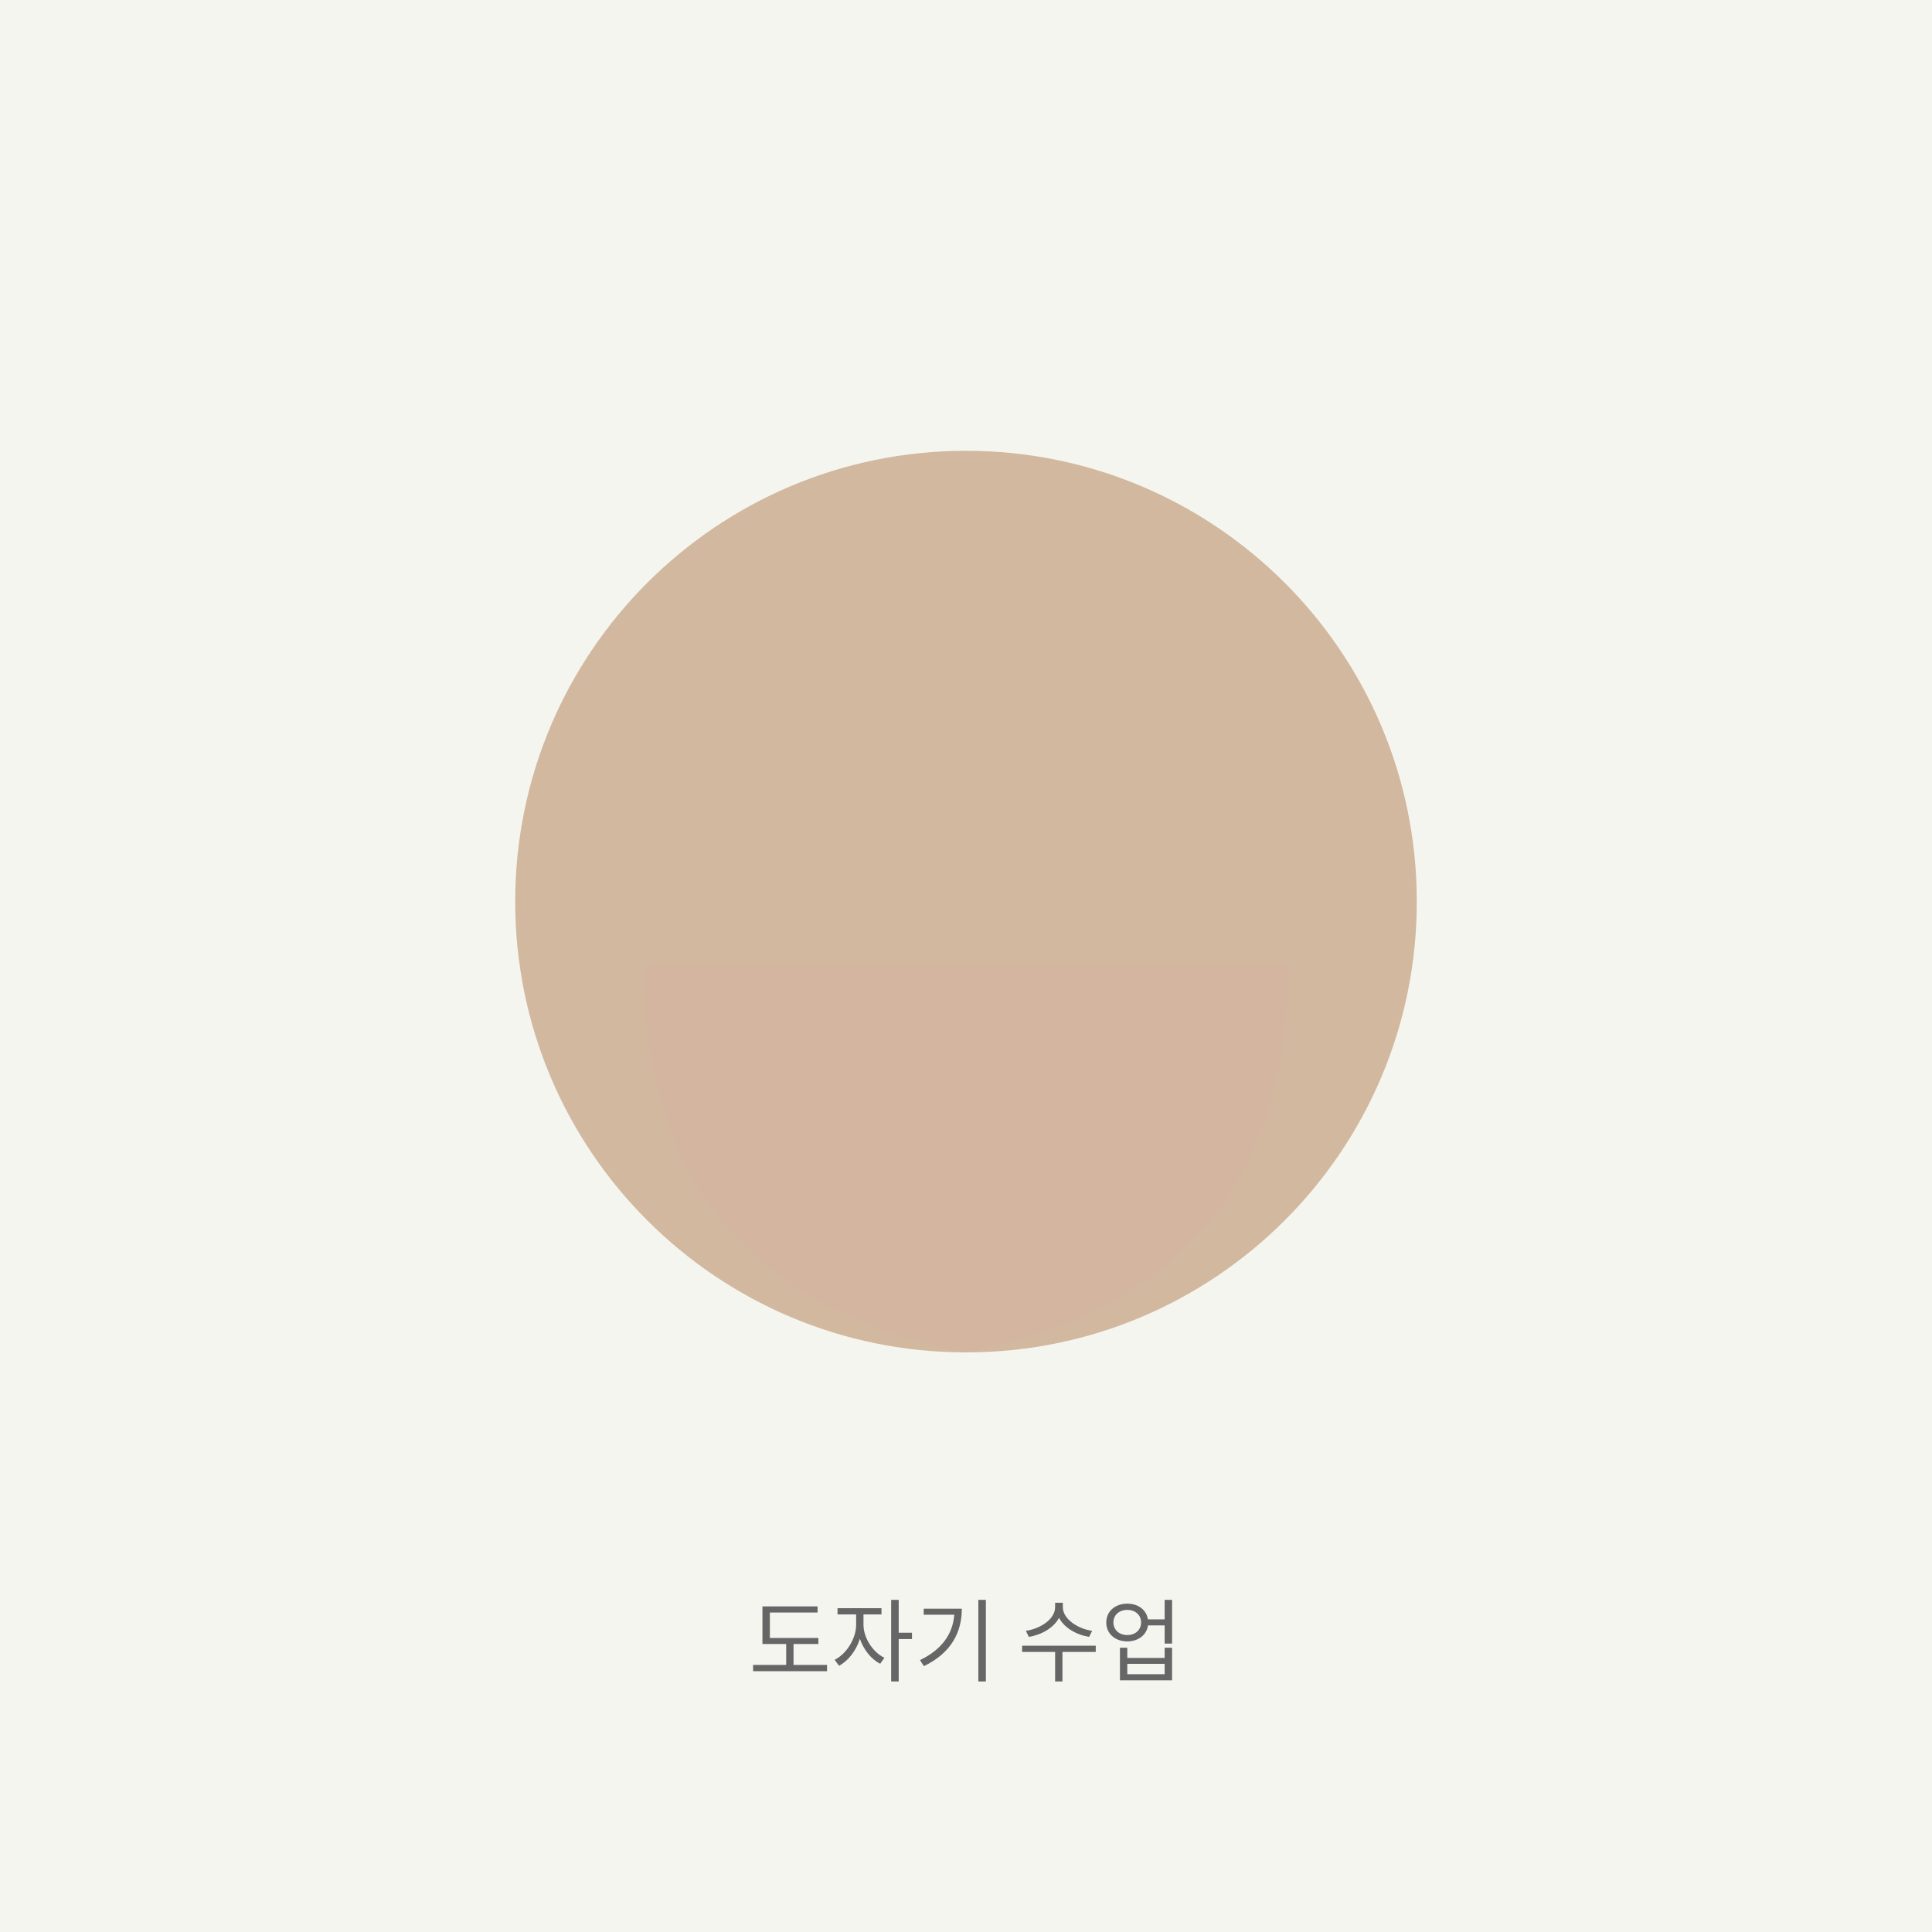
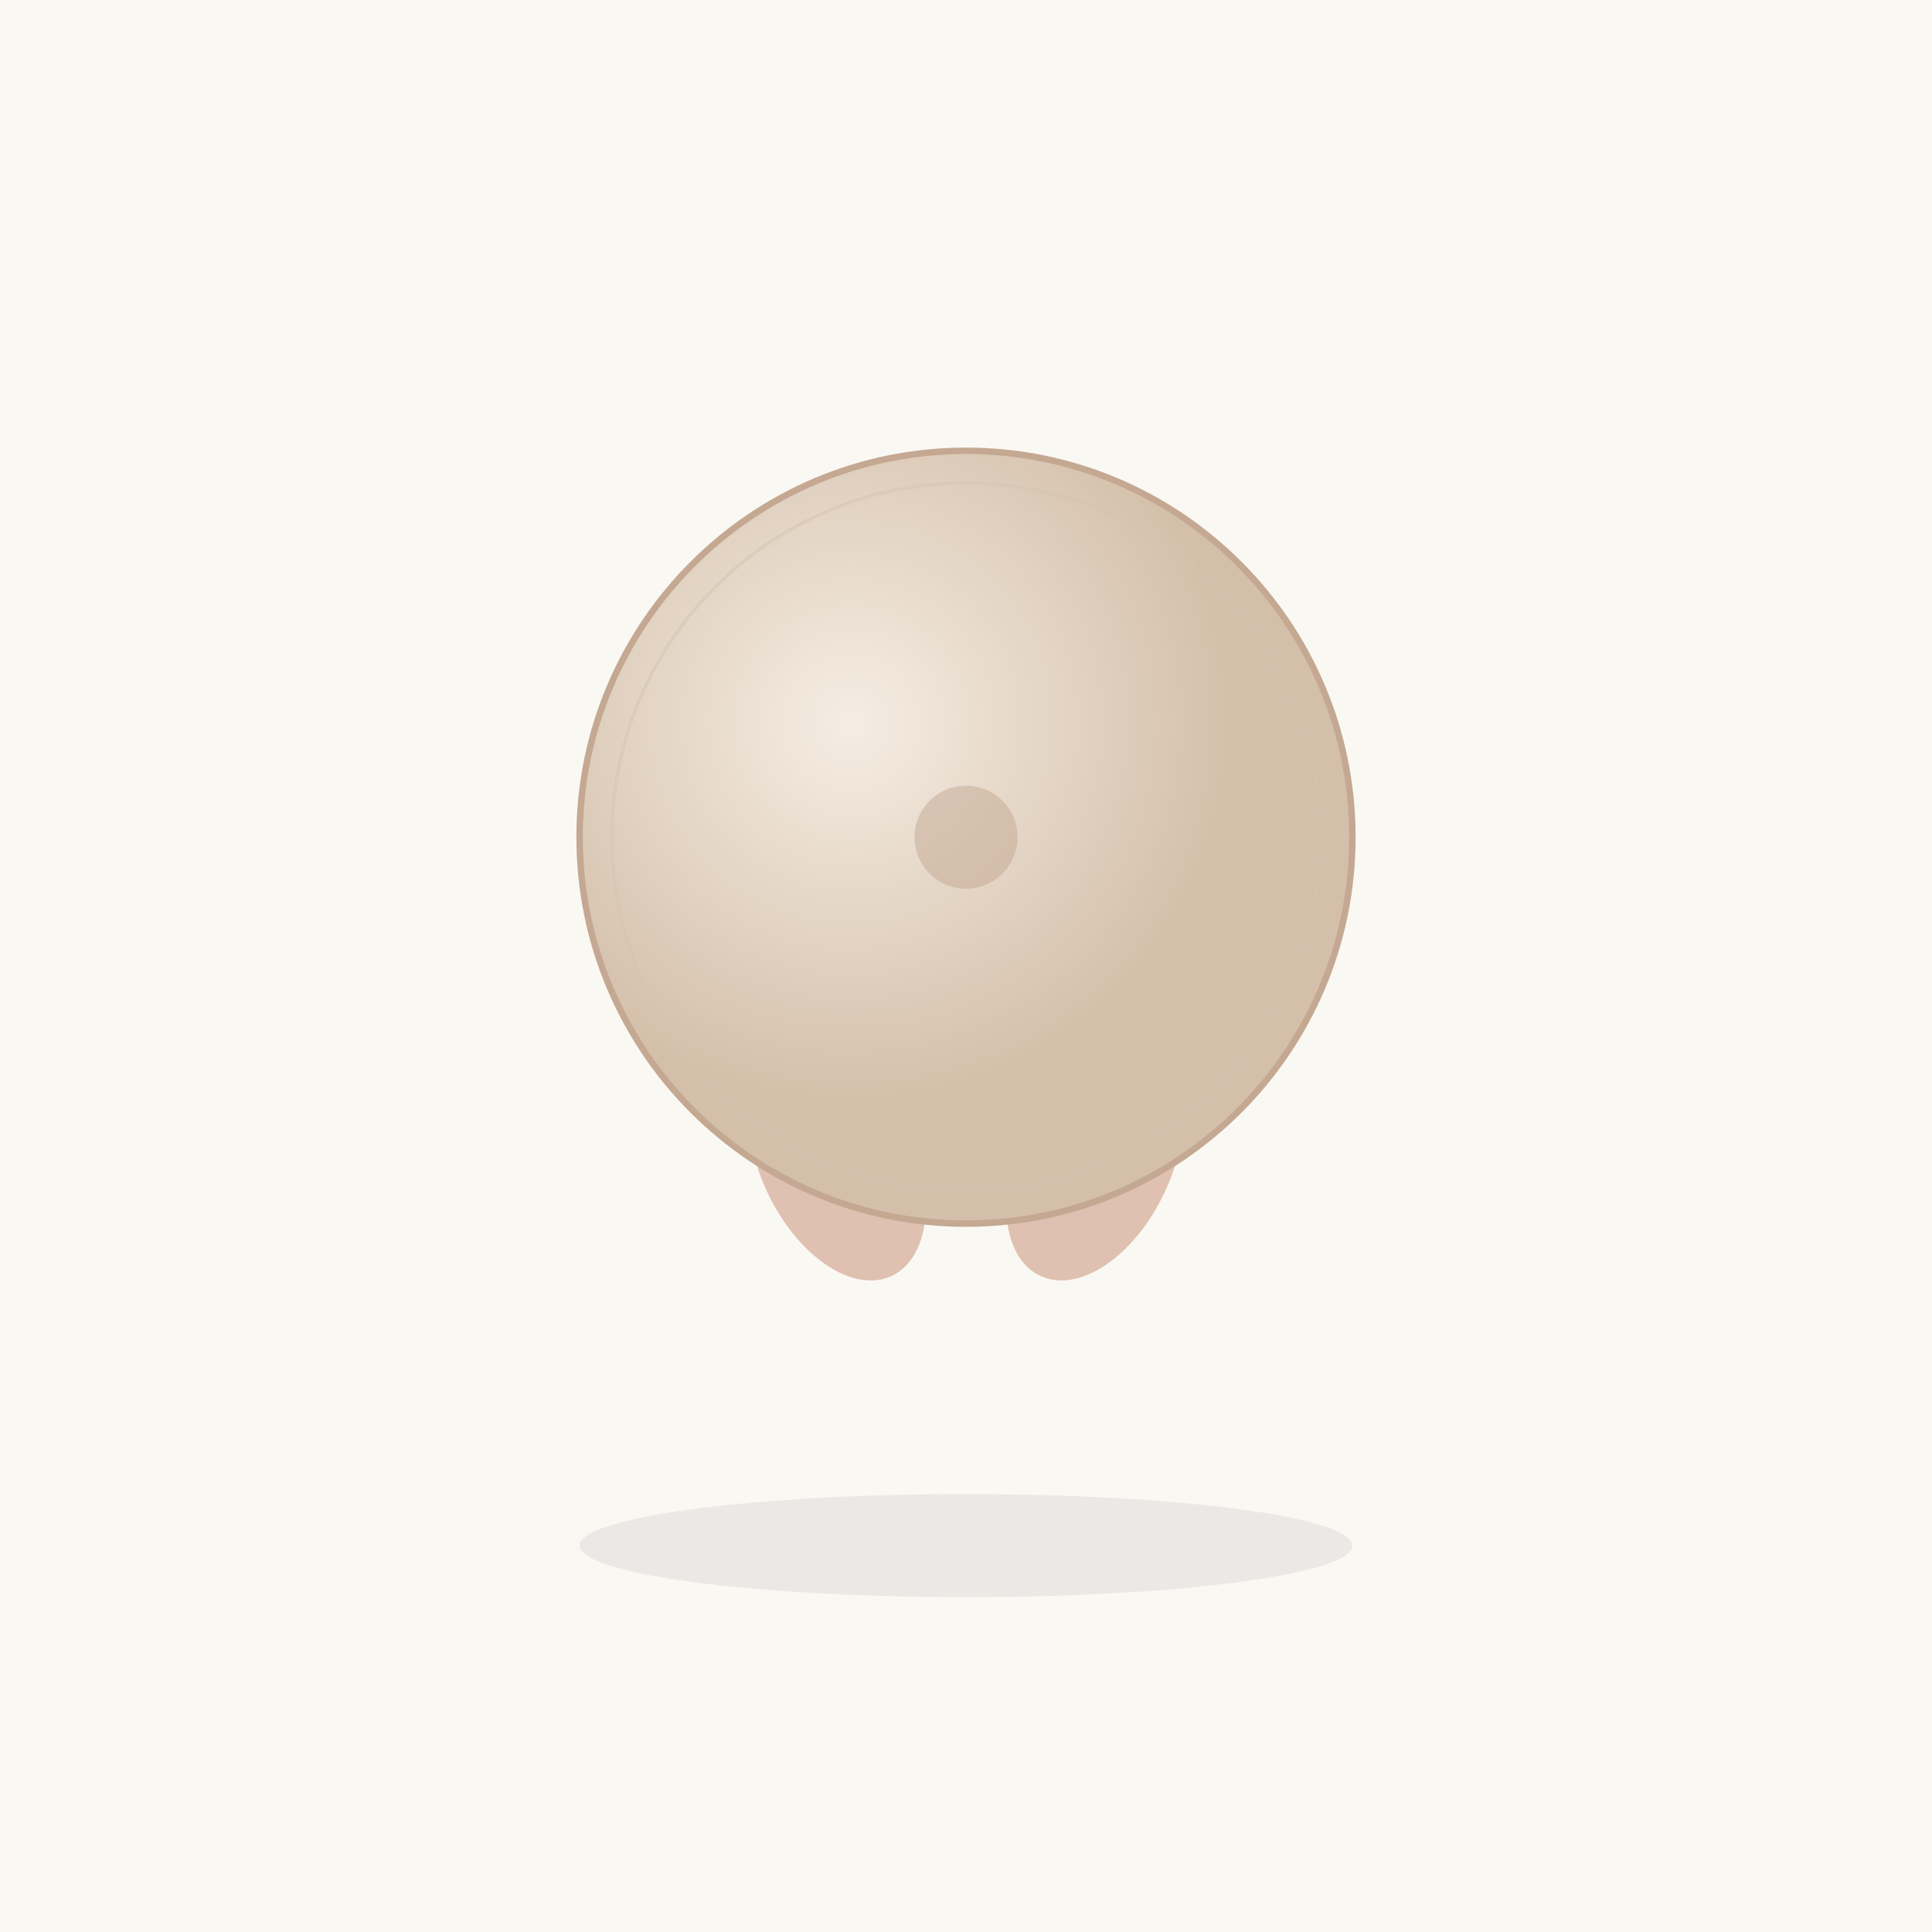
- <svg xmlns="http://www.w3.org/2000/svg" width="300" height="300">
-   <rect width="300" height="300" fill="#f5f5f0" />
-   <circle cx="150" cy="140" r="70" fill="#c9a98a" opacity="0.8" />
-   <path d="M 100 150 Q 100 200 150 210 Q 200 200 200 150" fill="#d4b5a0" />
-   <text x="150" y="260" font-family="Arial" font-size="14" text-anchor="middle" fill="#666">도자기 수업</text>
+ <svg xmlns="http://www.w3.org/2000/svg" width="300" height="300" viewBox="0 0 300 300">
+   <defs>
+     <radialGradient id="classPot" cx="35%" cy="35%">
+       <stop offset="0%" style="stop-color:#f5ede3;stop-opacity:1" />
+       <stop offset="100%" style="stop-color:#d4bfaa;stop-opacity:1" />
+     </radialGradient>
+   </defs>
+   <rect width="300" height="300" fill="#faf8f3" />
+   <ellipse cx="130" cy="180" rx="12" ry="20" fill="#d4a894" opacity="0.7" transform="rotate(-25 130 180)" />
+   <ellipse cx="170" cy="180" rx="12" ry="20" fill="#d4a894" opacity="0.7" transform="rotate(25 170 180)" />
+   <circle cx="150" cy="130" r="60" fill="url(#classPot)" stroke="#c4a892" stroke-width="1" />
+   <circle cx="150" cy="130" r="55" fill="none" stroke="#d4c4b0" stroke-width="0.5" opacity="0.5" />
+   <circle cx="150" cy="130" r="8" fill="#c4a892" opacity="0.5" />
+   <ellipse cx="150" cy="240" rx="60" ry="8" fill="#000" opacity="0.06" />
</svg>
